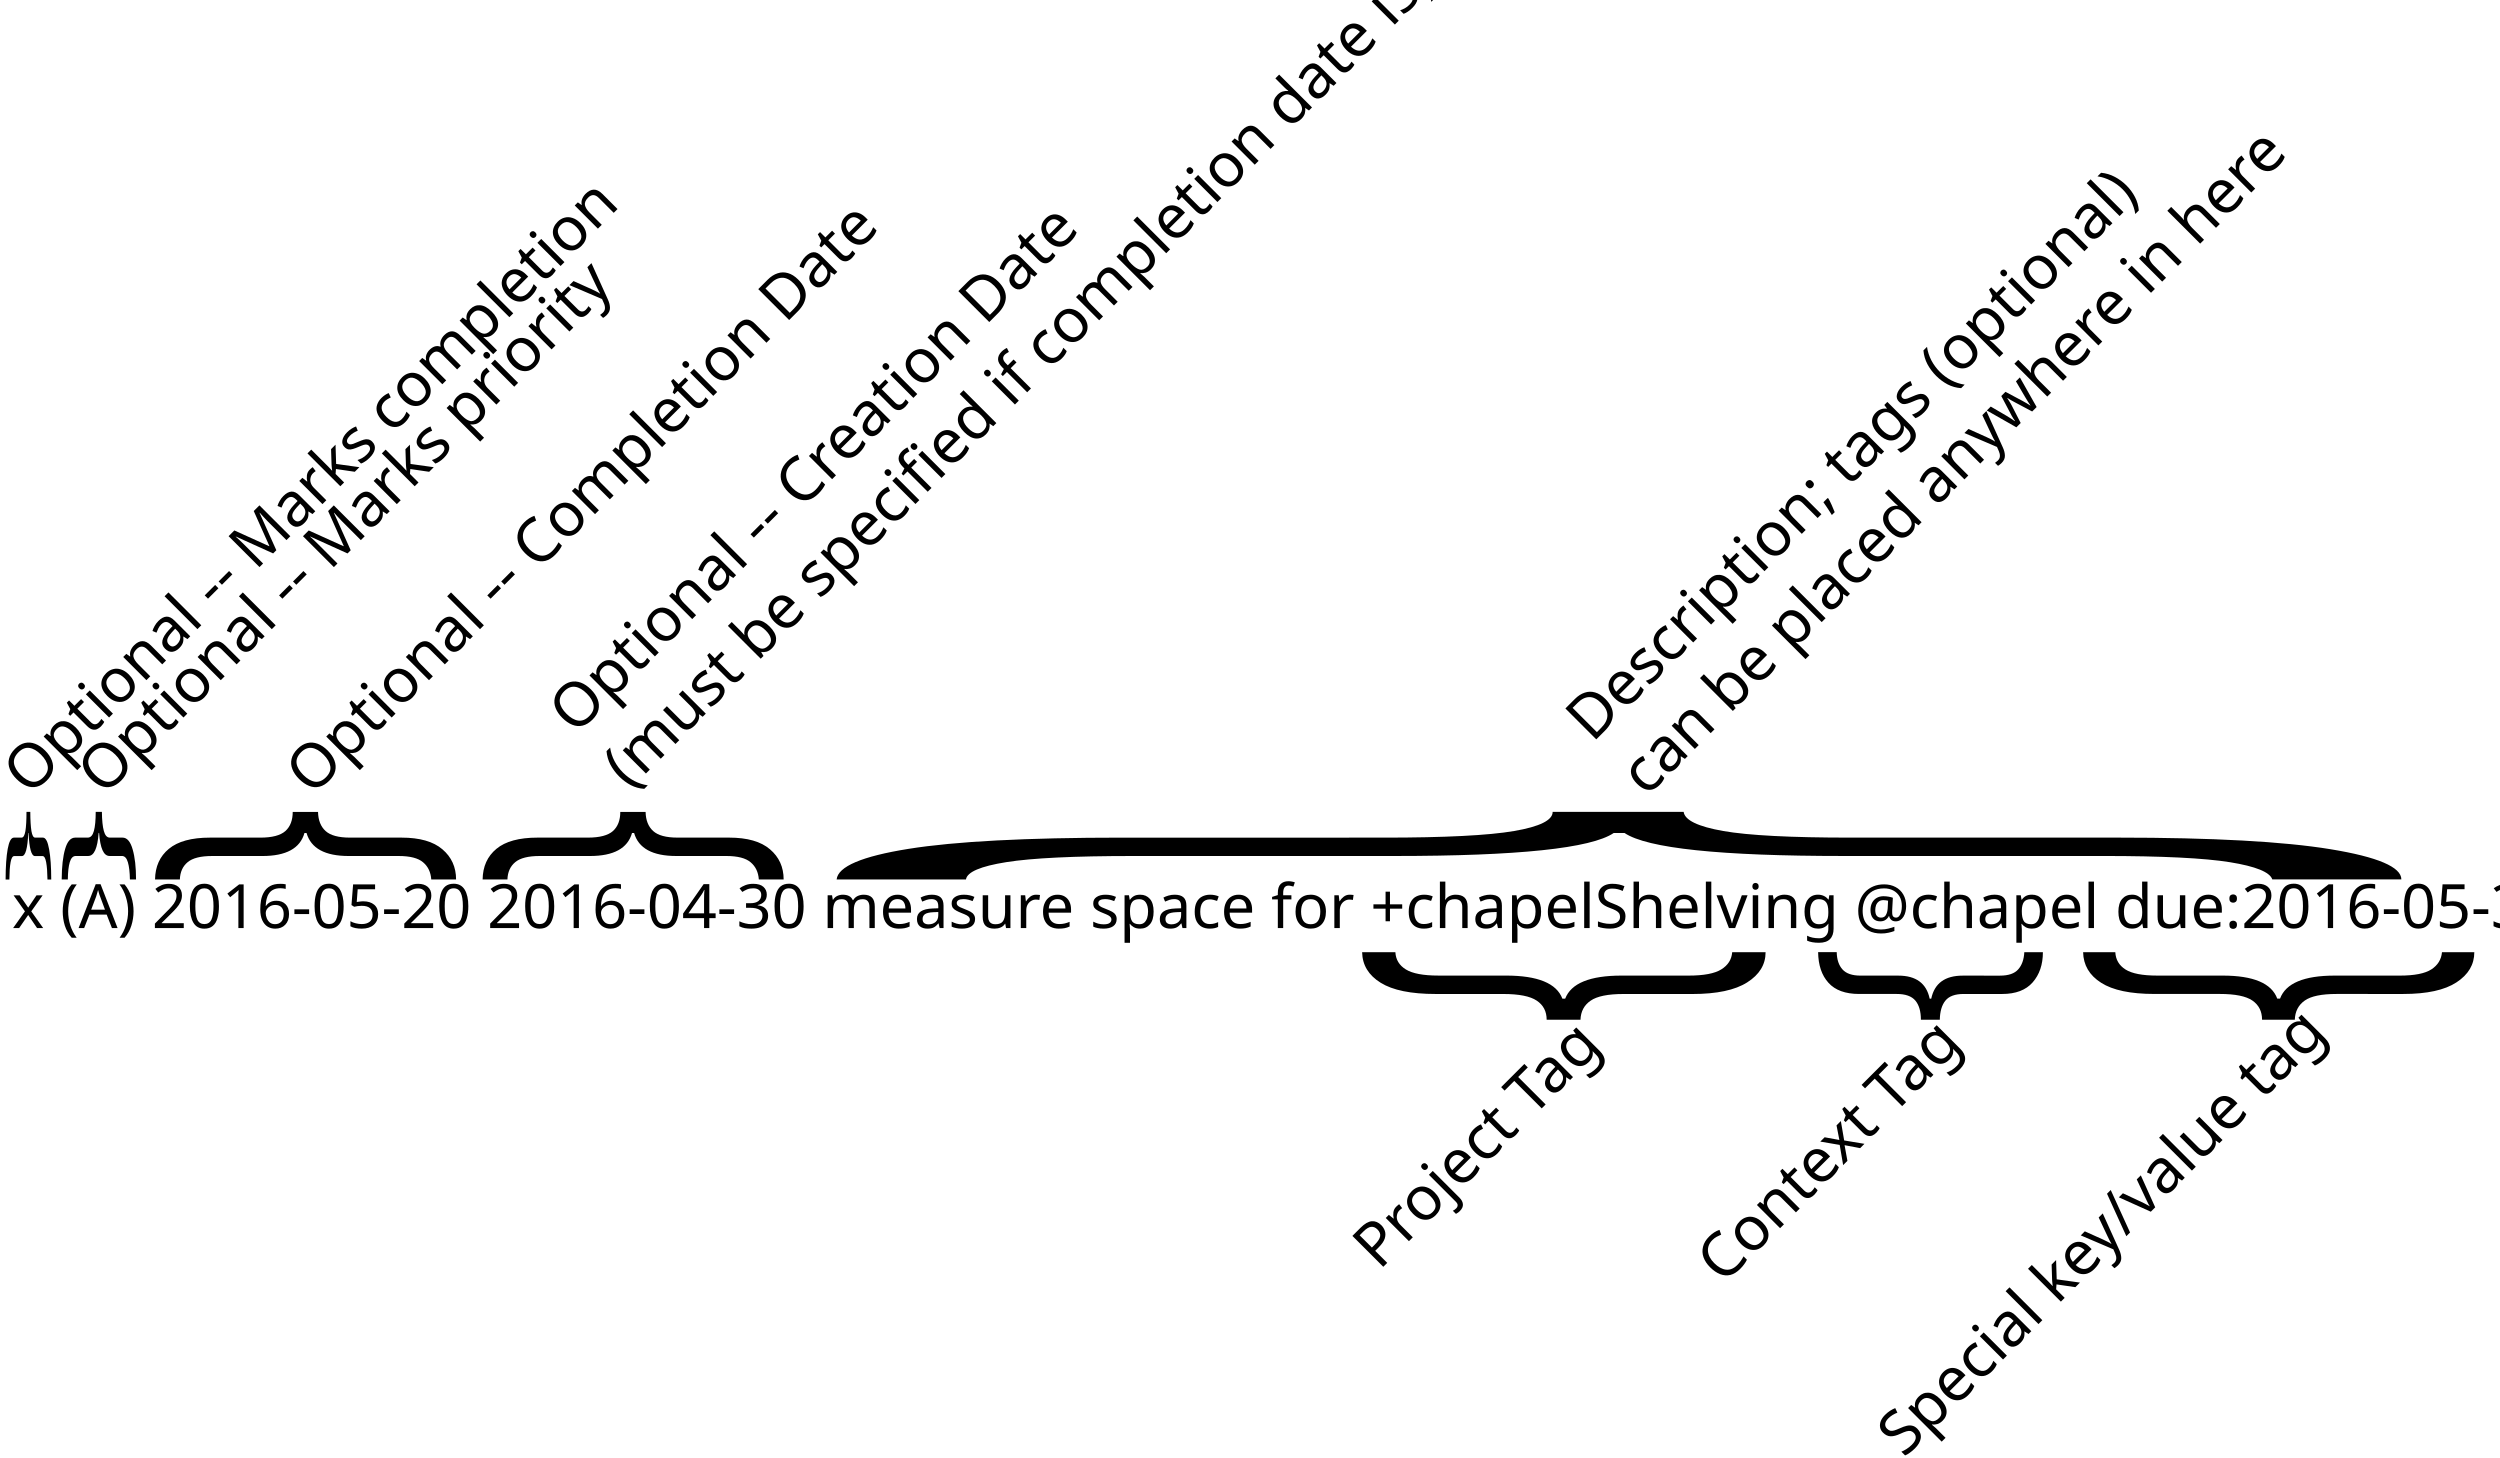
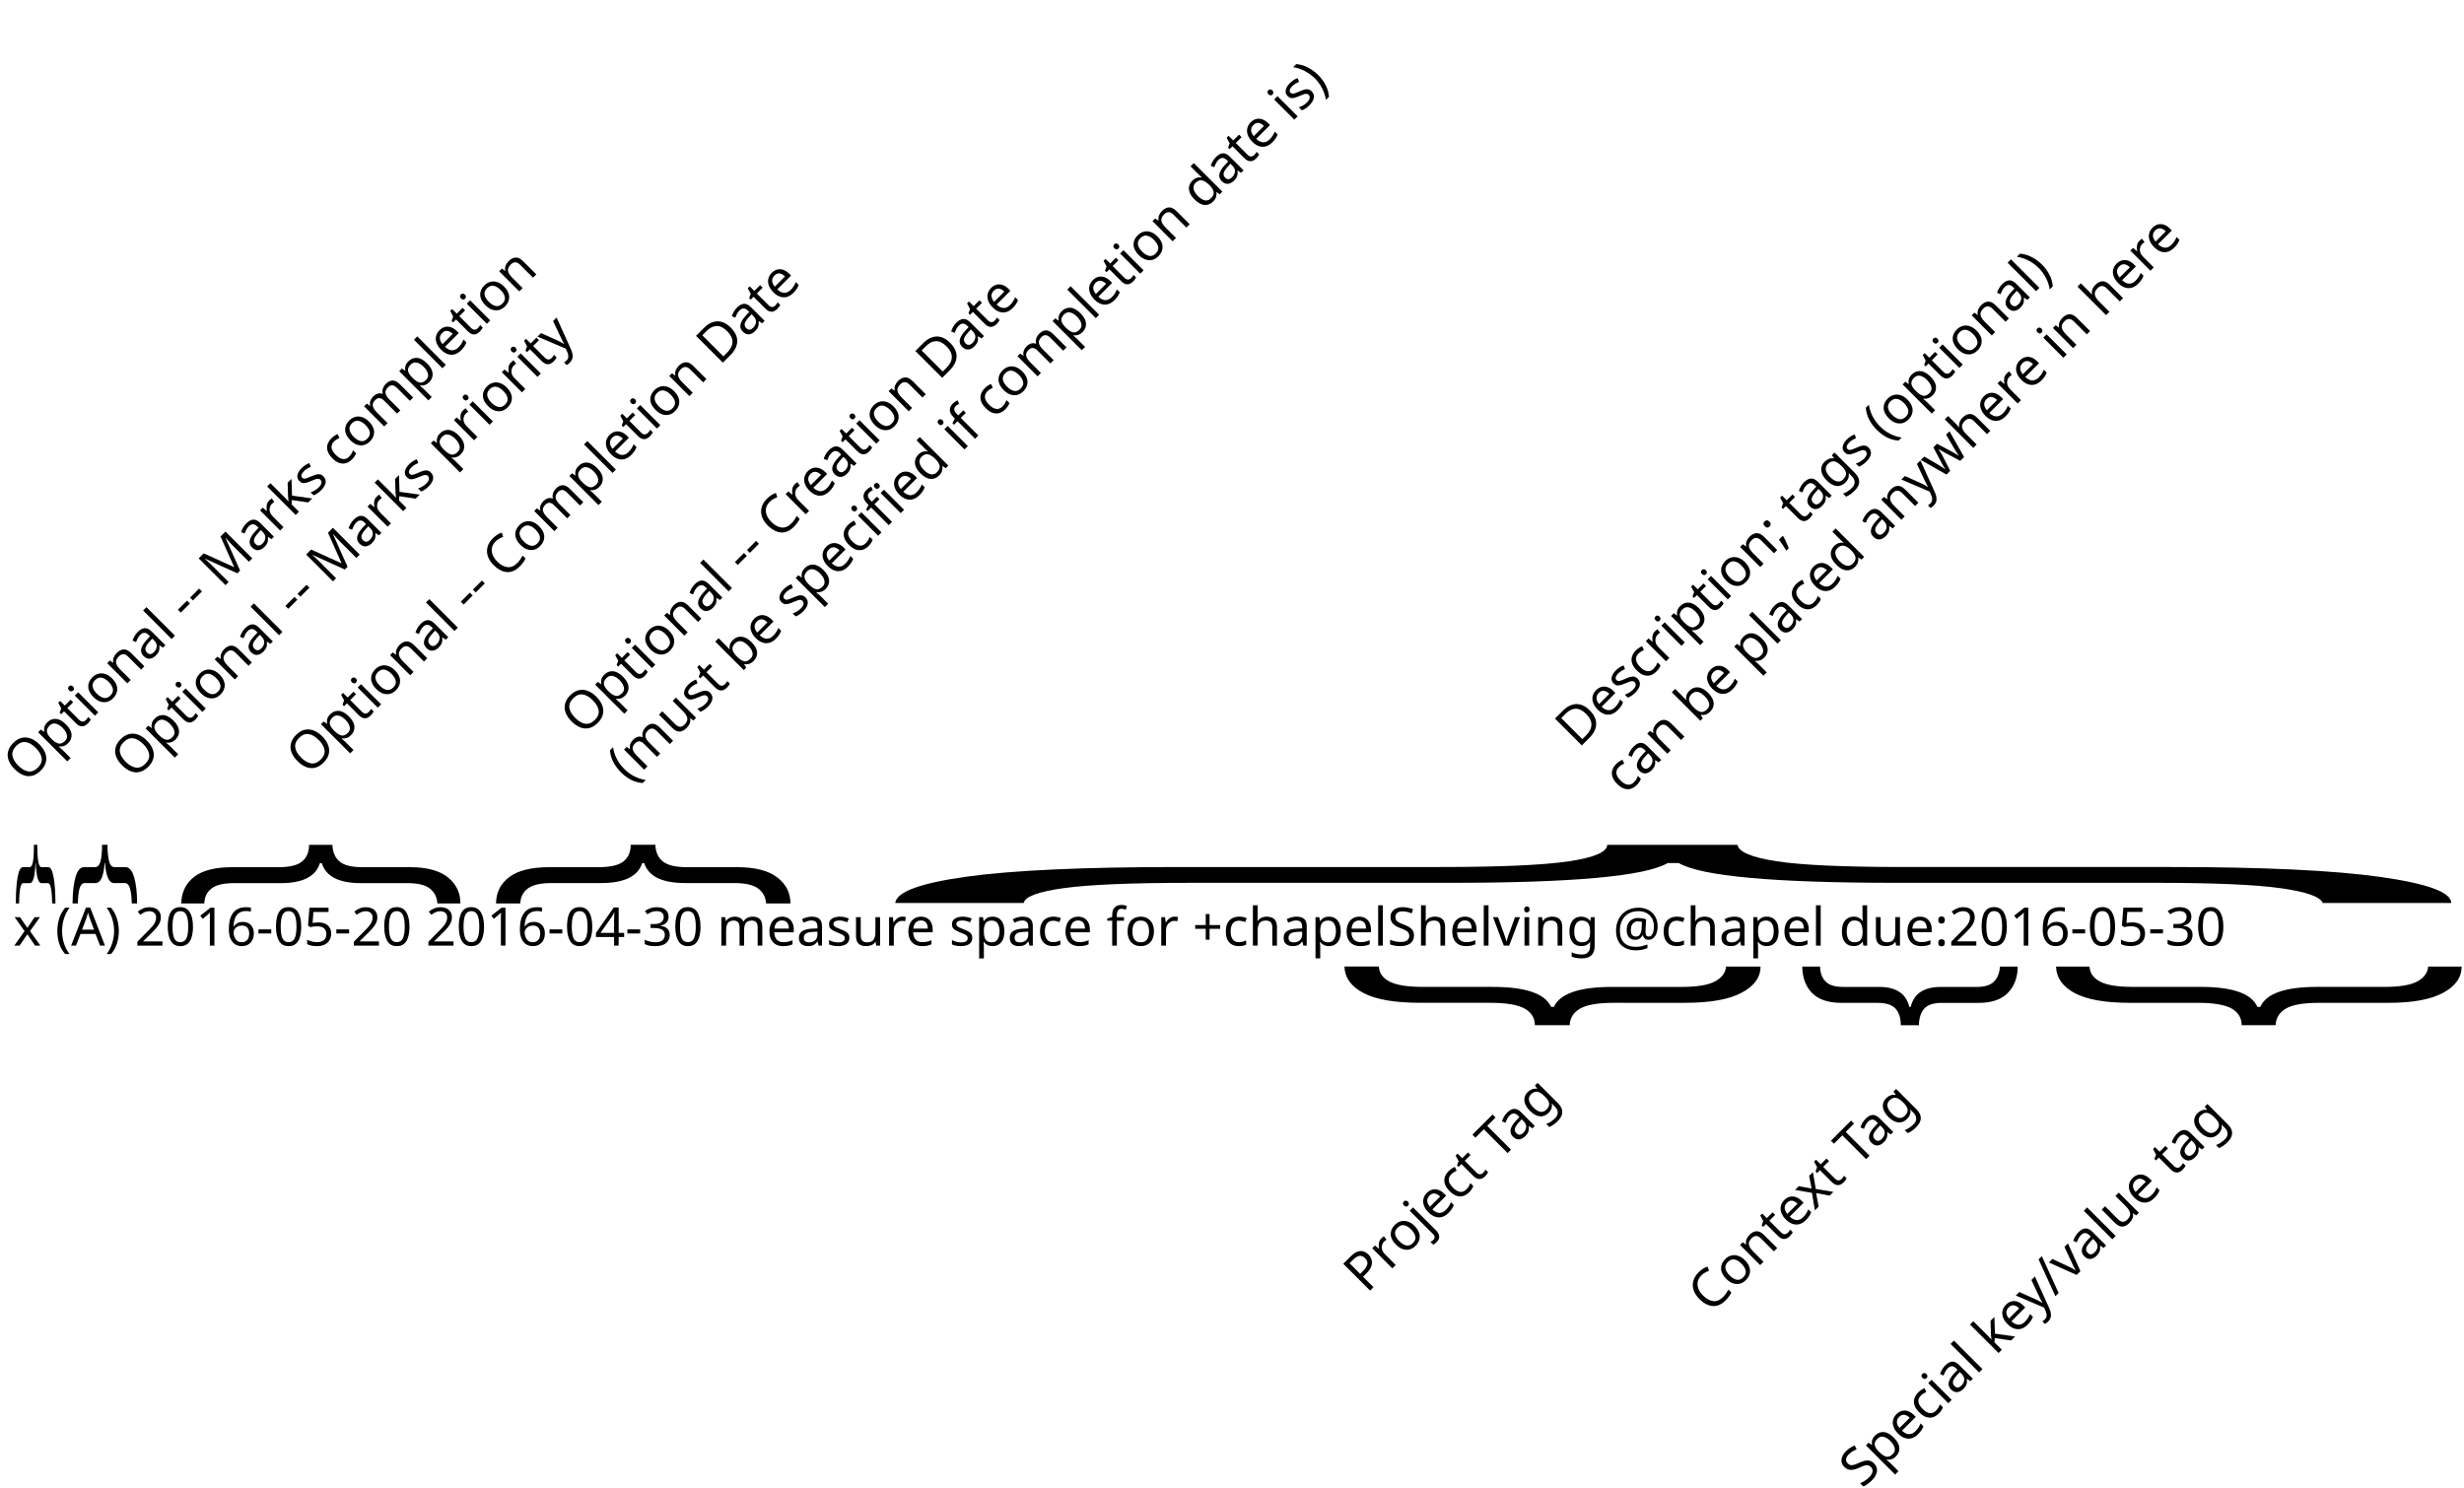
- <svg xmlns="http://www.w3.org/2000/svg" width="408.598" height="238.17" id="svg2" version="1.1">
+ <svg xmlns="http://www.w3.org/2000/svg" width="463.897" height="280.073" id="svg2" version="1.1">
  <defs id="defs4" />
-   <g id="layer1" transform="translate(-47.32159,-288.4229)">
-     <text xml:space="preserve" style="font-size:20px;font-style:normal;font-weight:normal;line-height:125%;letter-spacing:0px;word-spacing:0px;fill:#000000;fill-opacity:1;stroke:none;font-family:Sans" x="301.429" y="451.291" id="text3090">
+   <g id="layer1" transform="translate(-46.77509,-262.0426)">
+     <text xml:space="preserve" style="font-style:normal;font-weight:normal;font-size:20px;line-height:125%;font-family:Sans;letter-spacing:0px;word-spacing:0px;fill:#000000;fill-opacity:1;stroke:none" x="301.429" y="451.291" id="text3090">
      <tspan x="301.429" y="451.291" id="tspan3094" />
    </text>
    <g id="g3133" transform="translate(-34.02994,-1.1748796e-5)">
      <g transform="matrix(1,-2.4777022e-5,2.4777022e-5,1,-36.40897,30.2066)" id="g3034">
-         <text xml:space="preserve" style="font-size:10px;font-style:normal;font-weight:normal;line-height:125%;letter-spacing:0px;word-spacing:0px;fill:#000000;fill-opacity:1;stroke:none;font-family:Sans" x="119.703" y="409.905" id="text2985">
+         <text xml:space="preserve" style="font-style:normal;font-weight:normal;font-size:10px;line-height:125%;font-family:Sans;letter-spacing:0px;word-spacing:0px;fill:#000000;fill-opacity:1;stroke:none" x="119.703" y="409.905" id="text2985">
          <tspan id="tspan2987" x="119.703" y="409.905">x (A) 2016-05-20 2016-04-30 measure space for +chapelShelving @chapel due:2016-05-30</tspan>
        </text>
-         <text xml:space="preserve" style="font-size:7.805px;font-style:normal;font-weight:normal;line-height:125%;letter-spacing:0px;word-spacing:0px;fill:#000000;fill-opacity:1;stroke:none;font-family:Sans" x="-200.582" y="250.725" id="text2989" transform="matrix(0,-2.009468,0.4976441,0,0,0)">
-           <tspan x="-200.582" y="250.725" id="tspan2993" style="font-size:17.172px">}</tspan>
+         <text xml:space="preserve" style="font-style:normal;font-weight:normal;font-size:7.805px;line-height:125%;font-family:Sans;letter-spacing:0px;word-spacing:0px;fill:#000000;fill-opacity:1;stroke:none" x="-200.582" y="253.769" id="text2989" transform="matrix(0,-2.009468,0.4976441,0,0,0)">
+           <tspan x="-200.582" y="253.769" id="tspan2993" style="font-size:17.172px">}</tspan>
        </text>
-         <text transform="matrix(0,-1.574032,0.6353113,0,0,0)" id="text3018" y="216.872" x="-256.07" style="font-size:9.964px;font-style:normal;font-weight:normal;line-height:125%;letter-spacing:0px;word-spacing:0px;fill:#000000;fill-opacity:1;stroke:none;font-family:Sans" xml:space="preserve">
-           <tspan style="font-size:21.922px" id="tspan3020" y="216.872" x="-256.07">}</tspan>
+         <text transform="matrix(0,-1.574032,0.6353113,0,0,0)" id="text3018" y="221.642" x="-256.07" style="font-style:normal;font-weight:normal;font-size:9.964px;line-height:125%;font-family:Sans;letter-spacing:0px;word-spacing:0px;fill:#000000;fill-opacity:1;stroke:none" xml:space="preserve">
+           <tspan style="font-size:21.922px" id="tspan3020" y="221.642" x="-256.07">}</tspan>
        </text>
-         <text xml:space="preserve" style="font-size:20.06px;font-style:normal;font-weight:normal;line-height:125%;letter-spacing:0px;word-spacing:0px;fill:#000000;fill-opacity:1;stroke:none;font-family:Sans" x="-515.509" y="143.381" id="text3022" transform="matrix(0,-0.7818731,1.27898,0,0,0)">
-           <tspan x="-515.509" y="143.381" id="tspan3024" style="font-size:44.132px">}</tspan>
+         <text xml:space="preserve" style="font-style:normal;font-weight:normal;font-size:20.73px;line-height:125%;font-family:Sans;letter-spacing:0px;word-spacing:0px;fill:#000000;fill-opacity:1;stroke:none" x="-532.717" y="147.066" id="text3022" transform="matrix(-1.2724129e-6,-0.7566173,1.321672,2.0813998e-6,0,0)">
+           <tspan x="-532.717" y="147.066" id="tspan3024" style="font-size:45.605px">}</tspan>
        </text>
-         <text transform="matrix(0,-0.7818731,1.27898,0,0,0)" id="text3026" y="185.241" x="-515.509" style="font-size:20.06px;font-style:normal;font-weight:normal;line-height:125%;letter-spacing:0px;word-spacing:0px;fill:#000000;fill-opacity:1;stroke:none;font-family:Sans" xml:space="preserve">
-           <tspan style="font-size:44.132px" id="tspan3028" y="185.241" x="-515.509">}</tspan>
+         <text transform="matrix(-2.3011993e-6,-0.7368128,1.357197,3.7642779e-6,0,0)" id="text3026" y="188.596" x="-547.035" style="font-style:normal;font-weight:normal;font-size:21.287px;line-height:125%;font-family:Sans;letter-spacing:0px;word-spacing:0px;fill:#000000;fill-opacity:1;stroke:none" xml:space="preserve">
+           <tspan style="font-size:46.831px" id="tspan3028" y="188.596" x="-547.035">}</tspan>
        </text>
-         <text xml:space="preserve" style="font-size:45.727px;font-style:normal;font-weight:normal;line-height:125%;letter-spacing:0px;word-spacing:0px;fill:#000000;fill-opacity:1;stroke:none;font-family:Sans" x="-1175.096" y="159.117" id="text3030" transform="matrix(-3.1419072e-6,-0.3430028,2.915428,1.9497838e-5,0,0)">
-           <tspan x="-1175.096" y="159.117" id="tspan3032" style="font-size:100.599px">}</tspan>
+         <text xml:space="preserve" style="font-style:normal;font-weight:normal;font-size:48.743px;line-height:125%;font-family:Sans;letter-spacing:0px;word-spacing:0px;fill:#000000;fill-opacity:1;stroke:none" x="-1262.545" y="167.765" id="text3030" transform="matrix(-4.6013238e-6,-0.3191747,3.133081,2.8554274e-5,0,0)">
+           <tspan x="-1262.545" y="167.765" id="tspan3032" style="font-size:107.236px">}</tspan>
        </text>
      </g>
-       <text transform="matrix(0.7071068,-0.7071068,0.7071068,0.7071068,0,0)" id="text3048" y="356.997" x="-235.147" style="font-size:10px;font-style:normal;font-weight:normal;line-height:125%;letter-spacing:0px;word-spacing:0px;fill:#000000;fill-opacity:1;stroke:none;font-family:Sans" xml:space="preserve">
-         <tspan y="356.997" x="-235.147" id="tspan3050">Optional -- Marks completion</tspan>
+       <text transform="matrix(0.7071068,-0.7071068,0.7071068,0.7071068,0,0)" id="text3048" y="350.363" x="-229.227" style="font-style:normal;font-weight:normal;font-size:10px;line-height:125%;font-family:Sans;letter-spacing:0px;word-spacing:0px;fill:#000000;fill-opacity:1;stroke:none" xml:space="preserve">
+         <tspan y="350.363" x="-229.227" id="tspan3050">Optional -- Marks completion</tspan>
      </text>
-       <text transform="matrix(0.7071068,-0.7071068,0.7071068,0.7071068,0,0)" id="text3052" y="365.591" x="-226.554" style="font-size:10px;font-style:normal;font-weight:normal;line-height:125%;letter-spacing:0px;word-spacing:0px;fill:#000000;fill-opacity:1;stroke:none;font-family:Sans" xml:space="preserve">
-         <tspan y="365.591" x="-226.554" id="tspan3054">Optional -- Marks priority</tspan>
+       <text transform="matrix(0.7071068,-0.7071068,0.7071068,0.7071068,0,0)" id="text3052" y="364.162" x="-214.411" style="font-style:normal;font-weight:normal;font-size:10px;line-height:125%;font-family:Sans;letter-spacing:0px;word-spacing:0px;fill:#000000;fill-opacity:1;stroke:none" xml:space="preserve">
+         <tspan y="364.162" x="-214.411" id="tspan3054">Optional -- Marks priority</tspan>
      </text>
-       <text transform="matrix(0.7071068,-0.7071068,0.7071068,0.7071068,0,0)" id="text3056" y="389.654" x="-202.491" style="font-size:10px;font-style:normal;font-weight:normal;line-height:125%;letter-spacing:0px;word-spacing:0px;fill:#000000;fill-opacity:1;stroke:none;font-family:Sans" xml:space="preserve">
-         <tspan y="389.654" x="-202.491" id="tspan3058">Optional -- Completion Date</tspan>
+       <text transform="matrix(0.7071068,-0.7071068,0.7071068,0.7071068,0,0)" id="text3056" y="386.948" x="-190.499" style="font-style:normal;font-weight:normal;font-size:10px;line-height:125%;font-family:Sans;letter-spacing:0px;word-spacing:0px;fill:#000000;fill-opacity:1;stroke:none" xml:space="preserve">
+         <tspan y="386.948" x="-190.499" id="tspan3058">Optional -- Completion Date</tspan>
      </text>
-       <text transform="matrix(0.7071068,-0.7071068,0.7071068,0.7071068,0,0)" id="text3062" y="413.015" x="-165.009" style="font-size:10px;font-style:normal;font-weight:normal;line-height:125%;letter-spacing:0px;word-spacing:0px;fill:#000000;fill-opacity:1;stroke:none;font-family:Sans" xml:space="preserve">
-         <tspan y="413.015" x="-165.009" id="tspan3064">Optional -- Creation Date</tspan>
-         <tspan id="tspan3076" y="425.515" x="-165.009">(must be specified if completion date is)</tspan>
+       <text transform="matrix(0.7071068,-0.7071068,0.7071068,0.7071068,0,0)" id="text3062" y="418.166" x="-148.732" style="font-style:normal;font-weight:normal;font-size:10px;line-height:125%;font-family:Sans;letter-spacing:0px;word-spacing:0px;fill:#000000;fill-opacity:1;stroke:none" xml:space="preserve">
+         <tspan y="418.166" x="-148.732" id="tspan3064">Optional -- Creation Date</tspan>
+         <tspan id="tspan3076" y="430.666" x="-148.732">(must be specified if completion date is)</tspan>
      </text>
-       <text transform="matrix(0.7071068,-0.7071068,0.7071068,0.7071068,0,0)" id="text3066" y="531.396" x="-48.356" style="font-size:10px;font-style:normal;font-weight:normal;line-height:125%;letter-spacing:0px;word-spacing:0px;fill:#000000;fill-opacity:1;stroke:none;font-family:Sans" xml:space="preserve">
-         <tspan id="tspan3129" y="531.396" x="-48.356">Description; tags (optional)</tspan>
-         <tspan y="543.896" x="-48.356" id="tspan3174">can be placed anywhere in here</tspan>
+       <text transform="matrix(0.7071068,-0.7071068,0.7071068,0.7071068,0,0)" id="text3066" y="552.261" x="-17.793" style="font-style:normal;font-weight:normal;font-size:10px;line-height:125%;font-family:Sans;letter-spacing:0px;word-spacing:0px;fill:#000000;fill-opacity:1;stroke:none" xml:space="preserve">
+         <tspan id="tspan3129" y="552.261" x="-17.793">Description; tags (optional)</tspan>
+         <tspan y="564.761" x="-17.793" id="tspan3174">can be placed anywhere in here</tspan>
      </text>
-       <text transform="matrix(0.7071068,-0.7071068,0.7071068,0.7071068,0,0)" id="text3072" y="567.737" x="-133.926" style="font-size:10px;font-style:normal;font-weight:normal;line-height:125%;letter-spacing:0px;word-spacing:0px;fill:#000000;fill-opacity:1;stroke:none;font-family:Sans" xml:space="preserve">
-         <tspan y="567.737" x="-133.926" id="tspan3074">Project Tag</tspan>
+       <text transform="matrix(0.7071068,-0.7071068,0.7071068,0.7071068,0,0)" id="text3072" y="596.666" x="-118.568" style="font-style:normal;font-weight:normal;font-size:10px;line-height:125%;font-family:Sans;letter-spacing:0px;word-spacing:0px;fill:#000000;fill-opacity:1;stroke:none" xml:space="preserve">
+         <tspan y="596.666" x="-118.568" id="tspan3074">Project Tag</tspan>
      </text>
-       <text transform="matrix(0.7071068,-0.7071068,0.7071068,0.7071068,0,0)" id="text3078" y="609.133" x="-95.851" style="font-size:10px;font-style:normal;font-weight:normal;line-height:125%;letter-spacing:0px;word-spacing:0px;fill:#000000;fill-opacity:1;stroke:none;font-family:Sans" xml:space="preserve">
-         <tspan y="609.133" x="-95.851" id="tspan3080">Context Tag</tspan>
+       <text transform="matrix(0.7071068,-0.7071068,0.7071068,0.7071068,0,0)" id="text3078" y="645.204" x="-75.494" style="font-style:normal;font-weight:normal;font-size:10px;line-height:125%;font-family:Sans;letter-spacing:0px;word-spacing:0px;fill:#000000;fill-opacity:1;stroke:none" xml:space="preserve">
+         <tspan y="645.204" x="-75.494" id="tspan3080">Context Tag</tspan>
      </text>
-       <text transform="matrix(0.7071068,-0.7071068,0.7071068,0.7071068,0,0)" id="text3082" y="650.074" x="-94.968" style="font-size:10px;font-style:normal;font-weight:normal;line-height:125%;letter-spacing:0px;word-spacing:0px;fill:#000000;fill-opacity:1;stroke:none;font-family:Sans" xml:space="preserve">
-         <tspan y="650.074" x="-94.968" id="tspan3084">Special key/value tag</tspan>
+       <text transform="matrix(0.7071068,-0.7071068,0.7071068,0.7071068,0,0)" id="text3082" y="688.646" x="-78.539" style="font-style:normal;font-weight:normal;font-size:10px;line-height:125%;font-family:Sans;letter-spacing:0px;word-spacing:0px;fill:#000000;fill-opacity:1;stroke:none" xml:space="preserve">
+         <tspan y="688.646" x="-78.539" id="tspan3084">Special key/value tag</tspan>
      </text>
-       <text xml:space="preserve" style="font-size:23.217px;font-style:normal;font-weight:normal;line-height:125%;letter-spacing:0px;word-spacing:0px;fill:#000000;fill-opacity:1;stroke:none;font-family:Sans" x="655.648" y="241.82" id="text3030-4" transform="matrix(-5.9103821e-6,0.6755439,1.480289,1.0386705e-4,0,0)">
-         <tspan x="655.648" y="241.82" id="tspan3032-0" style="font-size:51.078px">}</tspan>
+       <text xml:space="preserve" style="font-style:normal;font-weight:normal;font-size:25.308px;line-height:125%;font-family:Sans;letter-spacing:0px;word-spacing:0px;fill:#000000;fill-opacity:1;stroke:none" x="714.688" y="246.7" id="text3030-4" transform="matrix(-6.4425815e-6,0.6197395,1.613581,9.5286949e-5,0,0)">
+         <tspan x="714.688" y="246.7" id="tspan3032-0" style="font-size:55.678px">}</tspan>
      </text>
-       <text transform="matrix(-4.4114099e-6,0.9050898,1.104863,1.3916048e-4,0,0)" id="text3119" y="369.803" x="489.336" style="font-size:17.329px;font-style:normal;font-weight:normal;line-height:125%;letter-spacing:0px;word-spacing:0px;fill:#000000;fill-opacity:1;stroke:none;font-family:Sans" xml:space="preserve">
-         <tspan style="font-size:38.124px" id="tspan3121" y="369.803" x="489.336">}</tspan>
+       <text transform="matrix(-4.6350168e-6,0.8614256,1.160866,1.3244697e-4,0,0)" id="text3119" y="390.505" x="514.139" style="font-style:normal;font-weight:normal;font-size:18.207px;line-height:125%;font-family:Sans;letter-spacing:0px;word-spacing:0px;fill:#000000;fill-opacity:1;stroke:none" xml:space="preserve">
+         <tspan style="font-size:40.056px" id="tspan3121" y="390.505" x="514.139">}</tspan>
      </text>
-       <text xml:space="preserve" style="font-size:22.864px;font-style:normal;font-weight:normal;line-height:125%;letter-spacing:0px;word-spacing:0px;fill:#000000;fill-opacity:1;stroke:none;font-family:Sans" x="645.659" y="325.264" id="text3123" transform="matrix(-5.8204554e-6,0.6859811,1.457766,1.054718e-4,0,0)">
-         <tspan x="645.659" y="325.264" id="tspan3125" style="font-size:50.301px">}</tspan>
+       <text xml:space="preserve" style="font-style:normal;font-weight:normal;font-size:24.984px;line-height:125%;font-family:Sans;letter-spacing:0px;word-spacing:0px;fill:#000000;fill-opacity:1;stroke:none" x="705.534" y="332.986" id="text3123" transform="matrix(-6.3601841e-6,0.6277683,1.592944,9.6521403e-5,0,0)">
+         <tspan x="705.534" y="332.986" id="tspan3125" style="font-size:54.966px">}</tspan>
      </text>
    </g>
  </g>
</svg>
